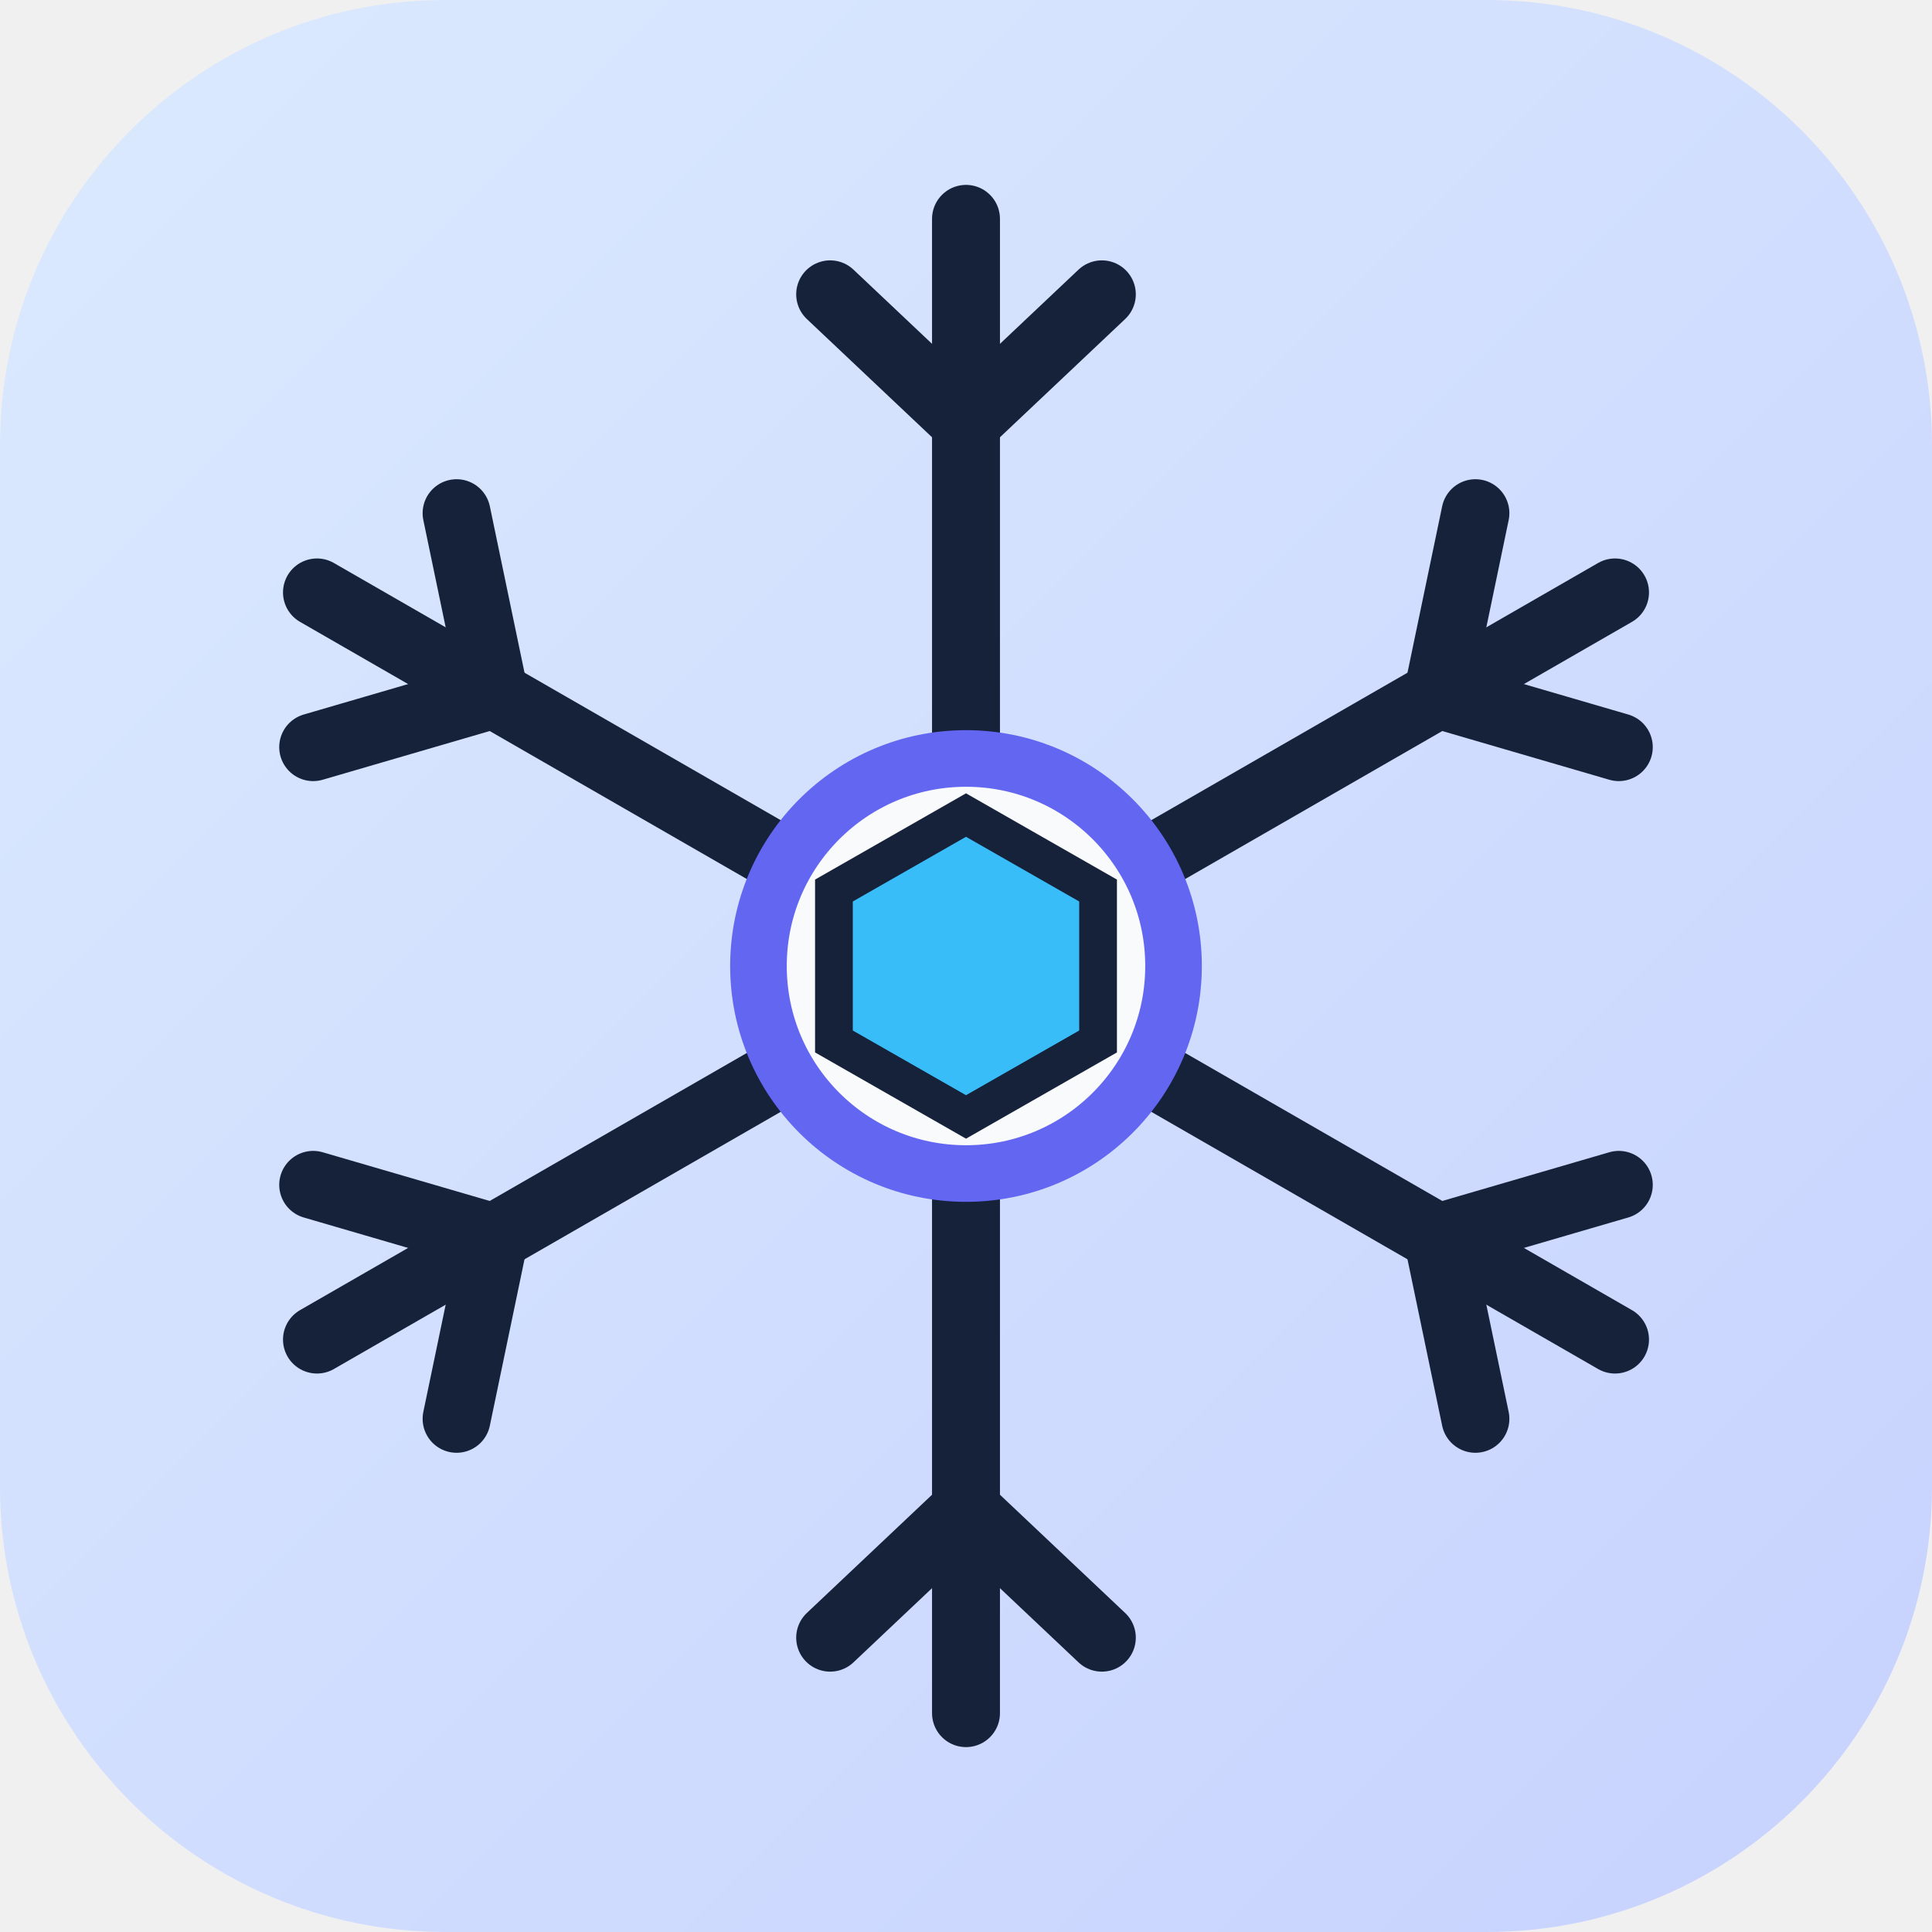
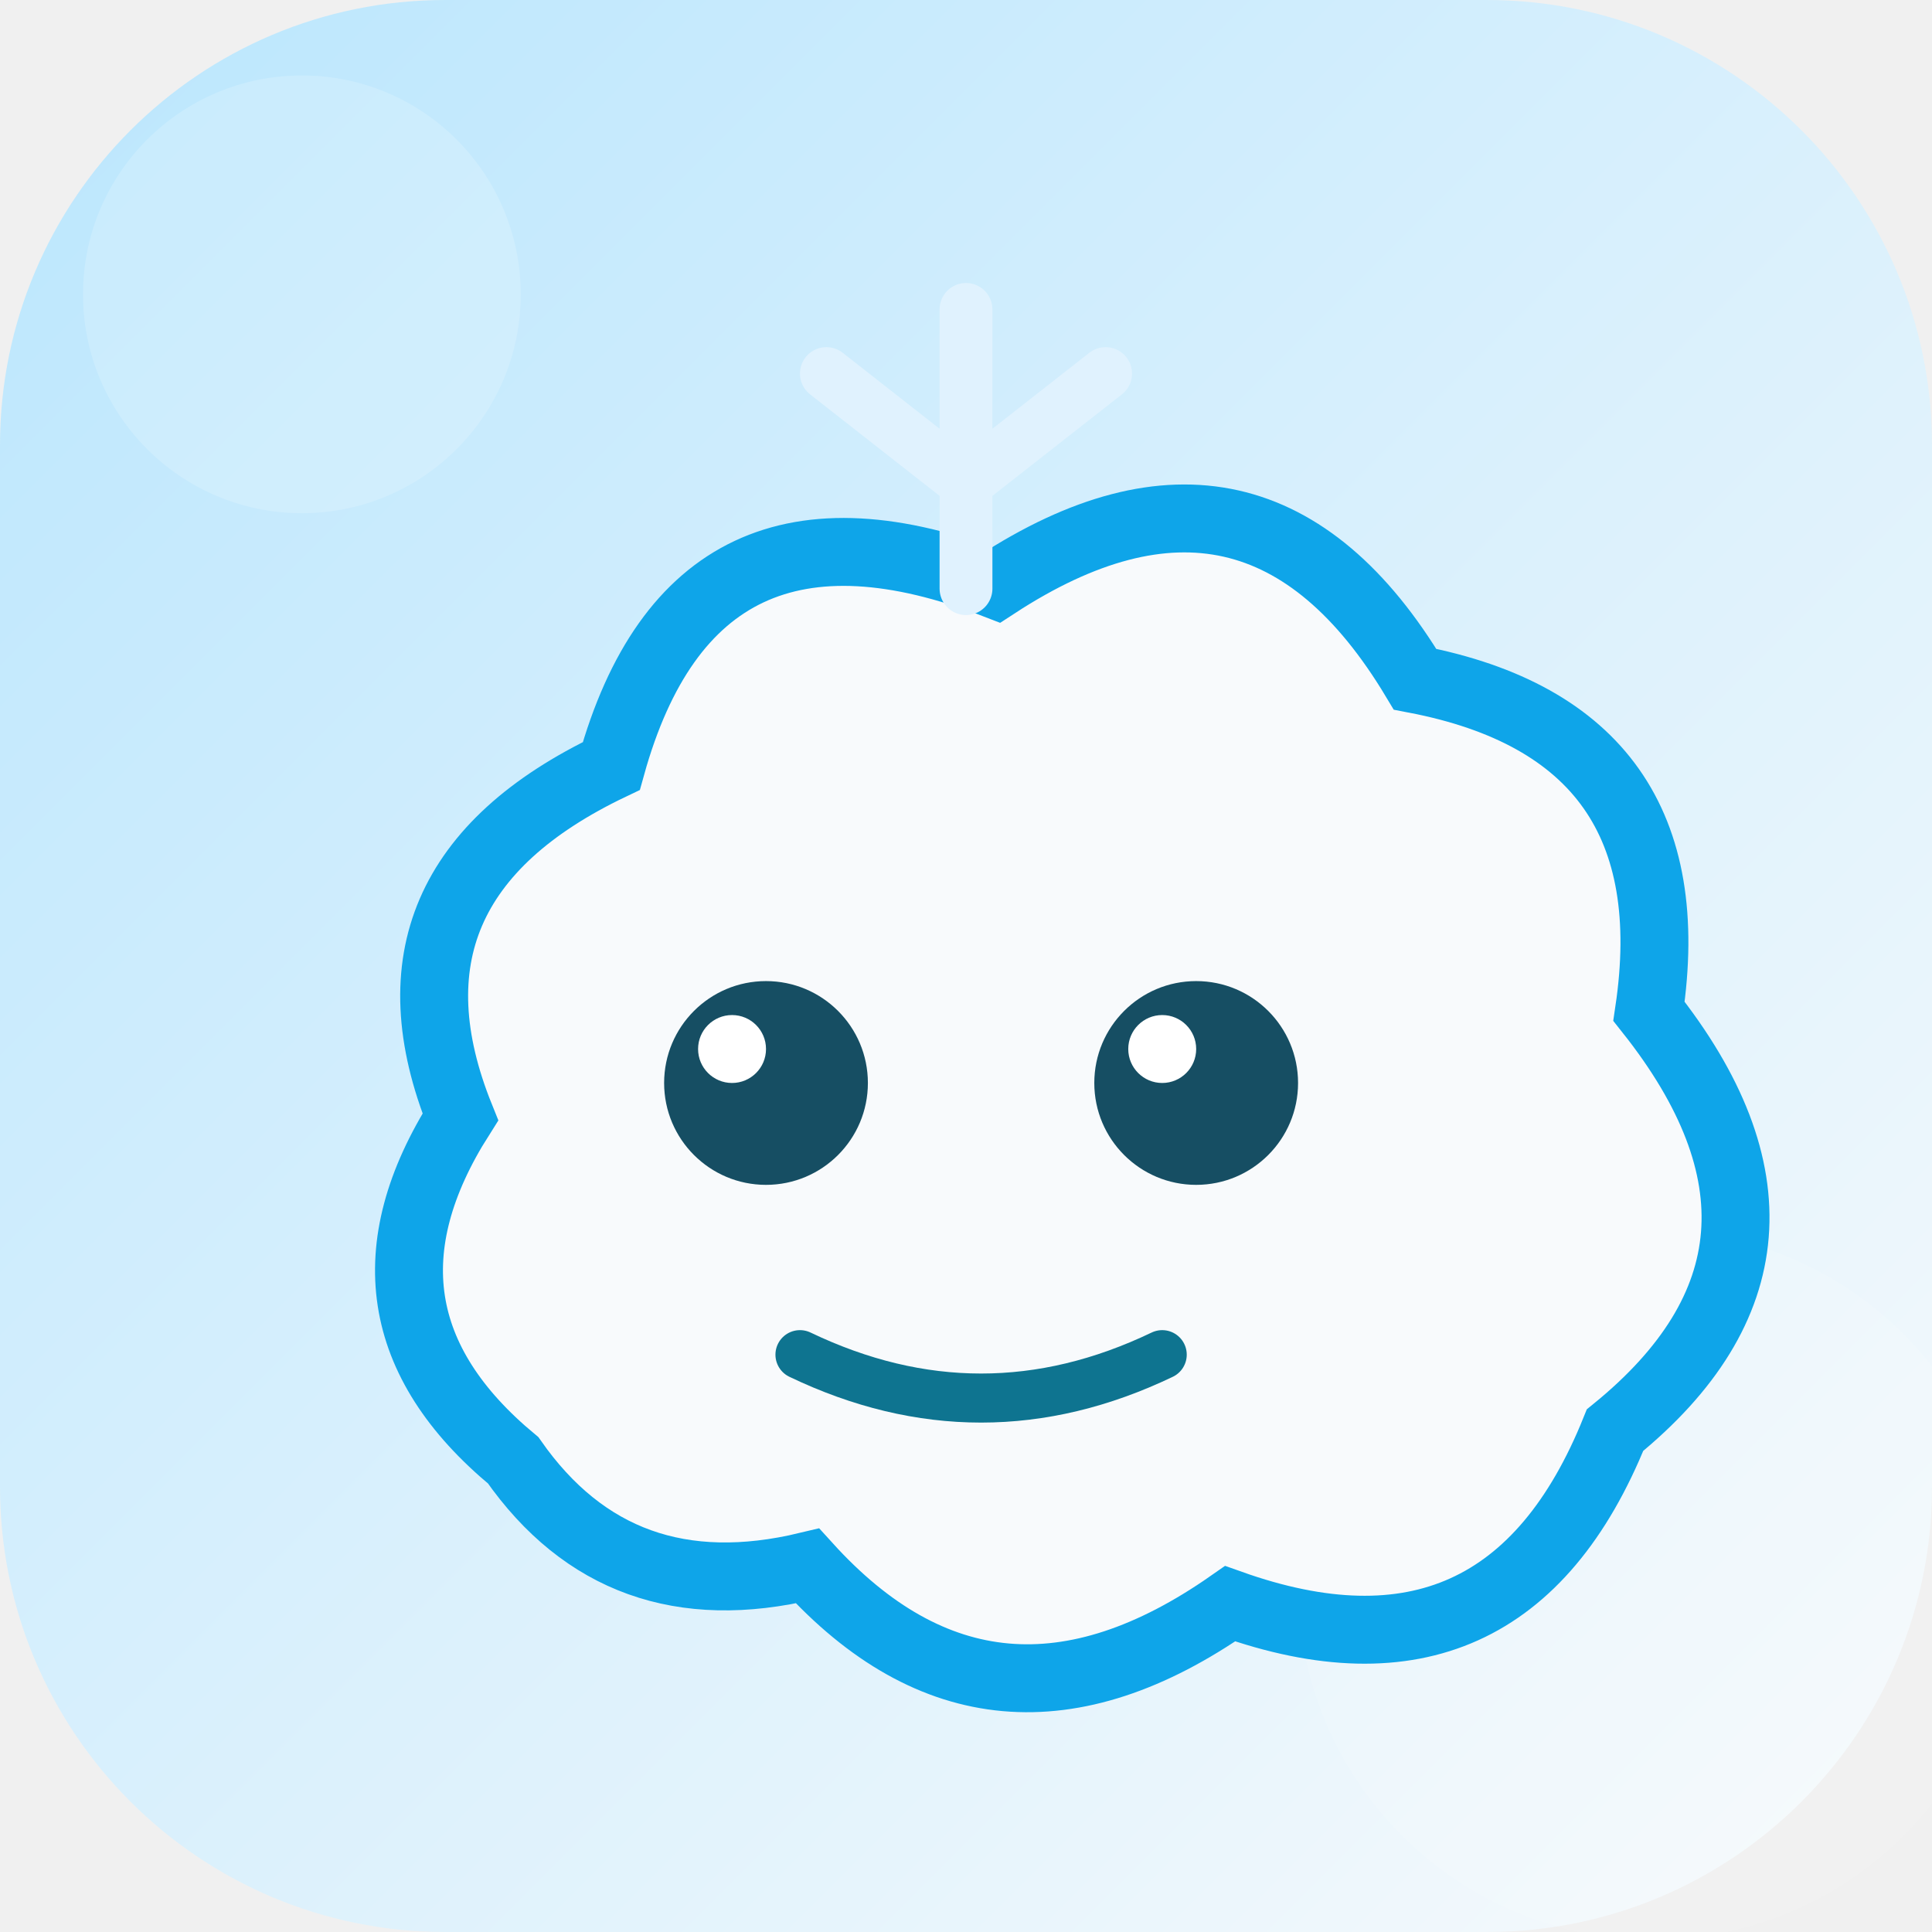
- <svg xmlns="http://www.w3.org/2000/svg" viewBox="0 0 512 512">
+ <svg xmlns="http://www.w3.org/2000/svg" viewBox="0 0 512 512" role="img">
  <defs>
-     <linearGradient id="bg" x2="1" y2="1">
-       <stop stop-color="#DBEAFE" />
-       <stop offset="1" stop-color="#C7D2FE" />
+     <linearGradient id="bg-9" x1="0" y1="0" x2="1" y2="1">
+       <stop stop-color="#BAE6FD" />
+       <stop offset="1" stop-color="#F8FAFC" />
    </linearGradient>
  </defs>
-   <rect width="512" height="512" rx="118" fill="url(#bg)" />
-   <g fill="none" stroke="#16213A" stroke-width="18" stroke-linecap="round" stroke-linejoin="round">
-     <path d="M256 58v396M84 157l344 198M84 355l344-198" />
-     <path d="m256 112-36-34M256 112l36-34M256 400l-36 34M256 400l36 34" />
-     <path d="m131 184-48 14M131 184l-10-48M381 328l48-14M381 328l10 48" />
-     <path d="m131 328-48-14M131 328l-10 48M381 184l48 14M381 184l10-48" />
-   </g>
-   <circle cx="256" cy="256" r="55" fill="#F8FAFC" stroke="#6366F1" stroke-width="15" />
-   <path d="m256 216 35 20v40l-35 20-35-20v-40z" fill="#38BDF8" stroke="#16213A" stroke-width="10" />
+   <rect width="512" height="512" rx="118" fill="url(#bg-9)" />
+   <circle cx="80" cy="78" r="58" fill="#fff" opacity=".17" />
+   <circle cx="438" cy="420" r="94" fill="#fff" opacity=".1" />
+   <path d="M136 387q-47-39-14-91-25-62 40-93 22-79 102-48 69-45 111 25 73 14 62 88 50 63-9 111-29 72-102 46-63 44-112-10-50 12-78-28z" fill="#F8FAFC" stroke="#0EA5E9" stroke-width="18" />
+   <circle cx="203" cy="287" r="27" fill="#164E63" />
+   <circle cx="317" cy="287" r="27" fill="#164E63" />
+   <circle cx="194" cy="278" r="9" fill="#fff" />
+   <circle cx="308" cy="278" r="9" fill="#fff" />
+   <path d="M212 359q48 23 96 0" fill="none" stroke="#0E7490" stroke-width="13" stroke-linecap="round" />
+   <path d="M256 82v74M219 99l37 29 37-29" fill="none" stroke="#E0F2FE" stroke-width="14" stroke-linecap="round" stroke-linejoin="round" />
</svg>
